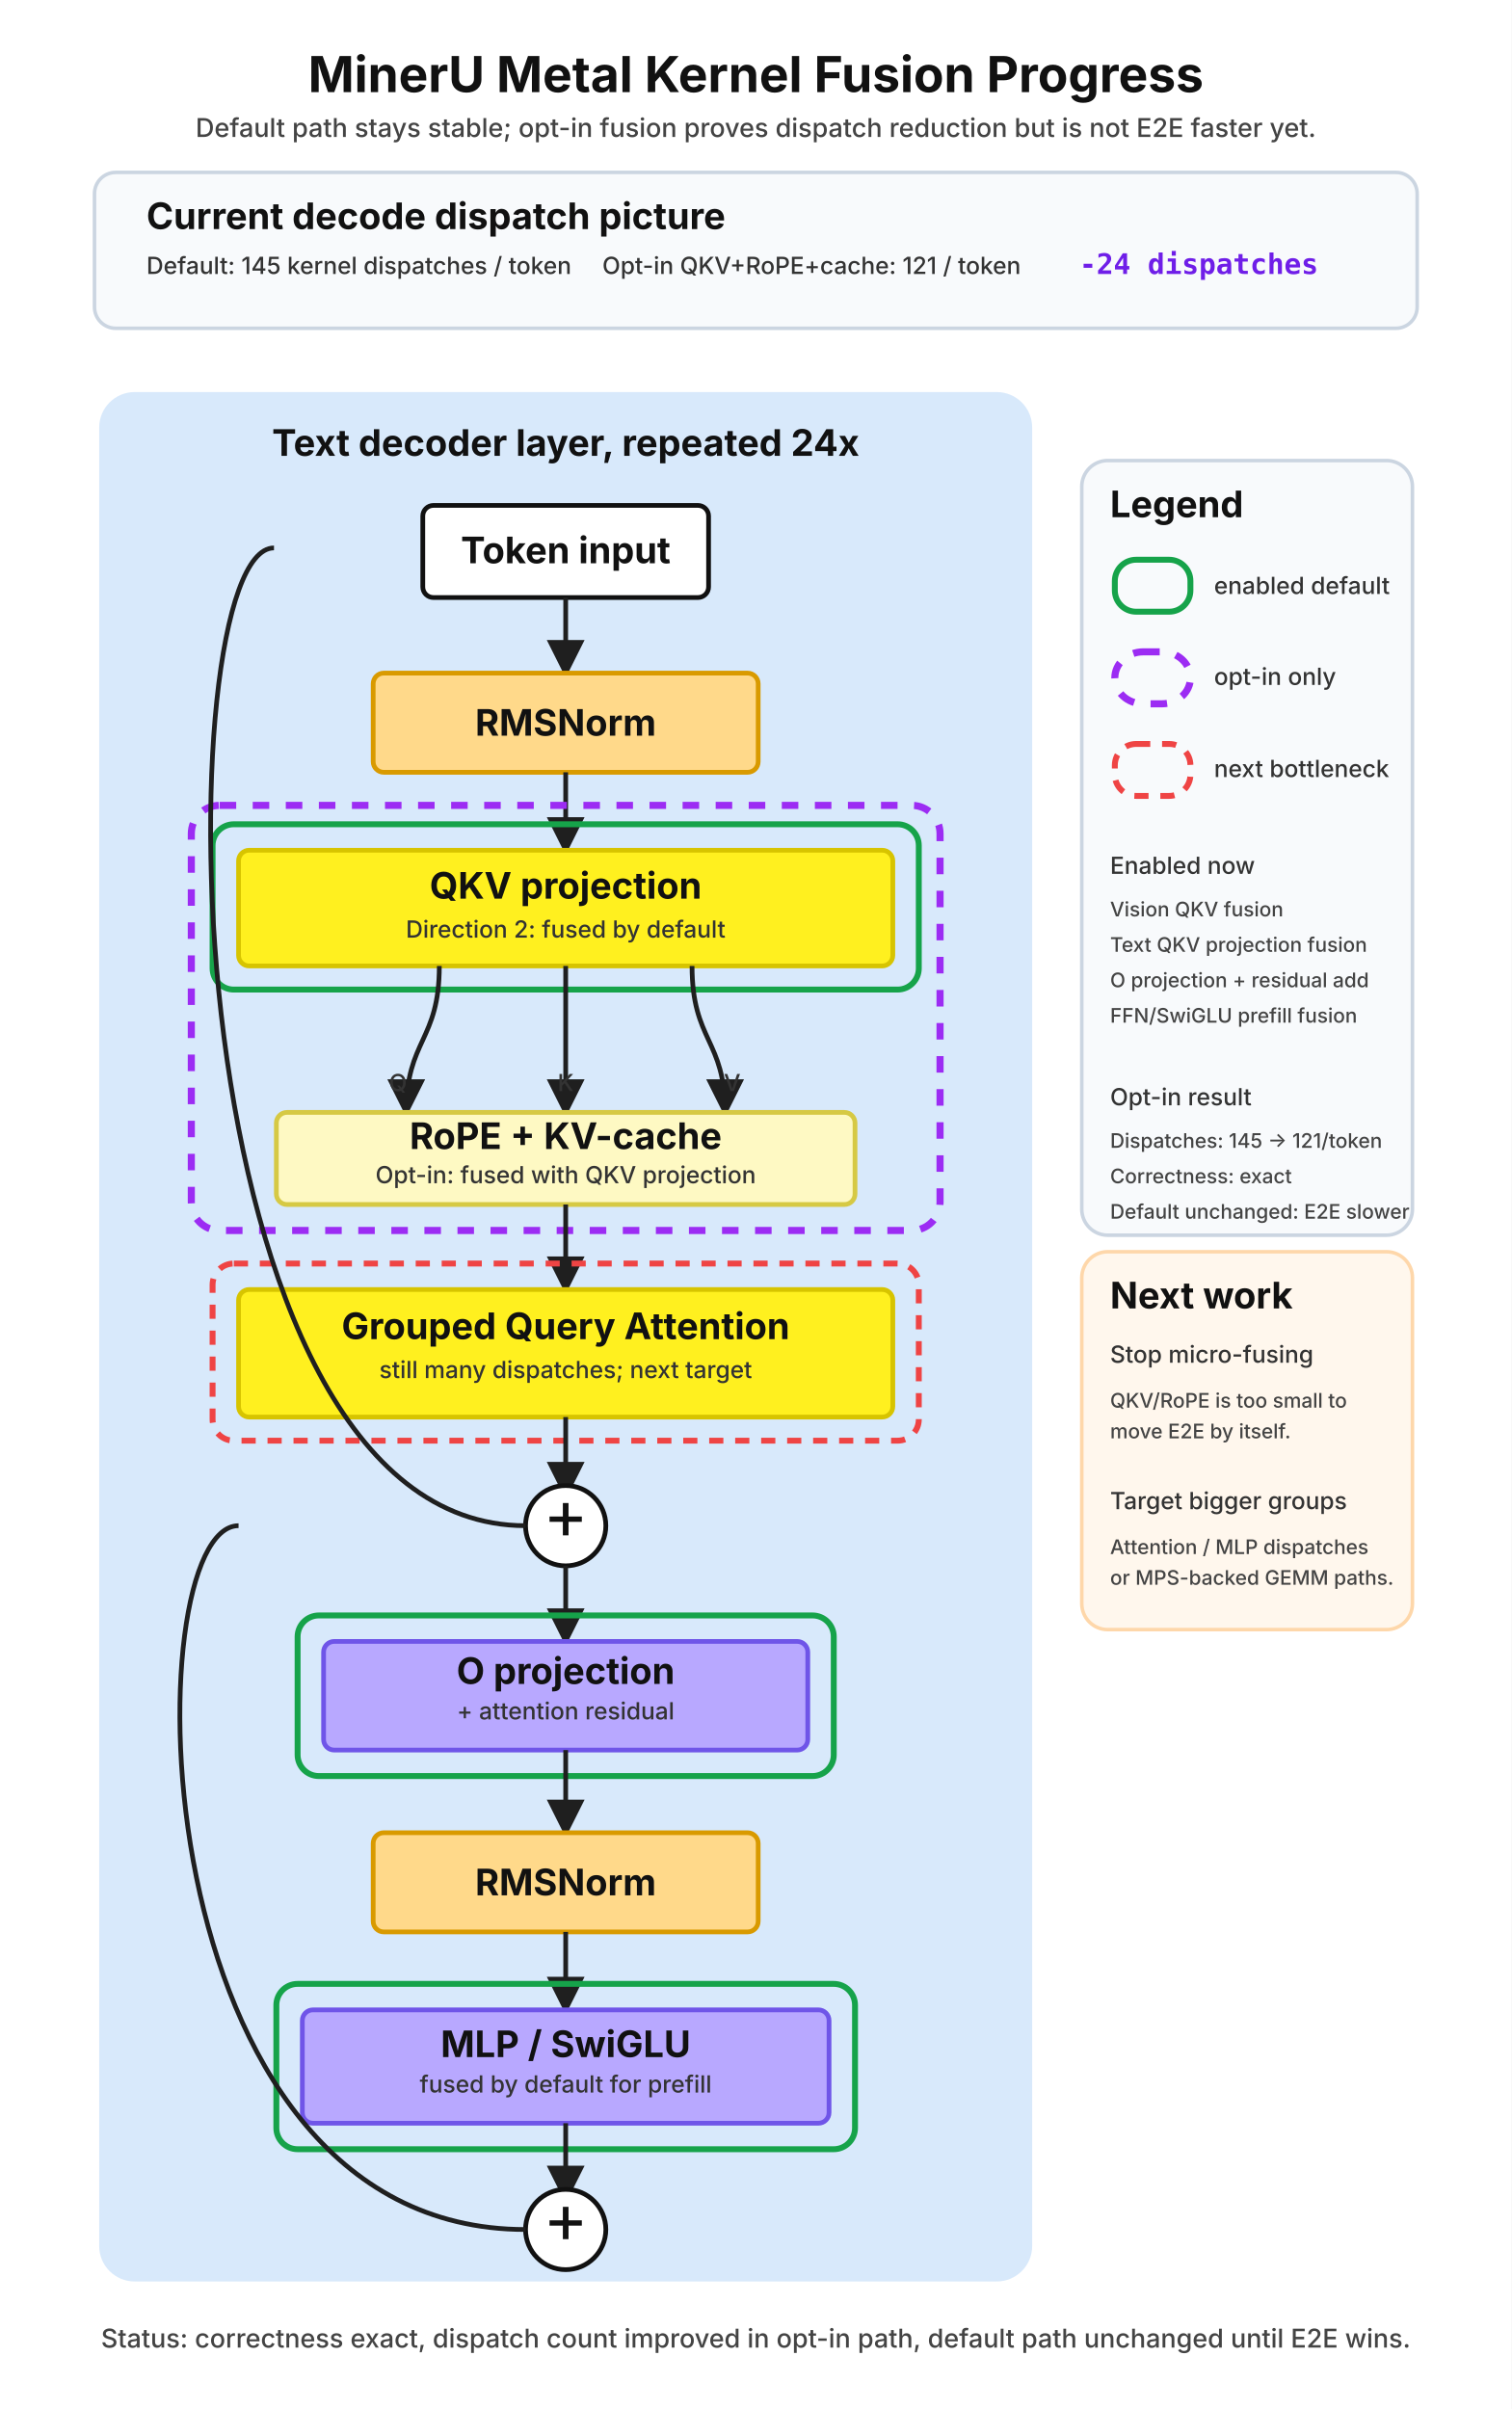
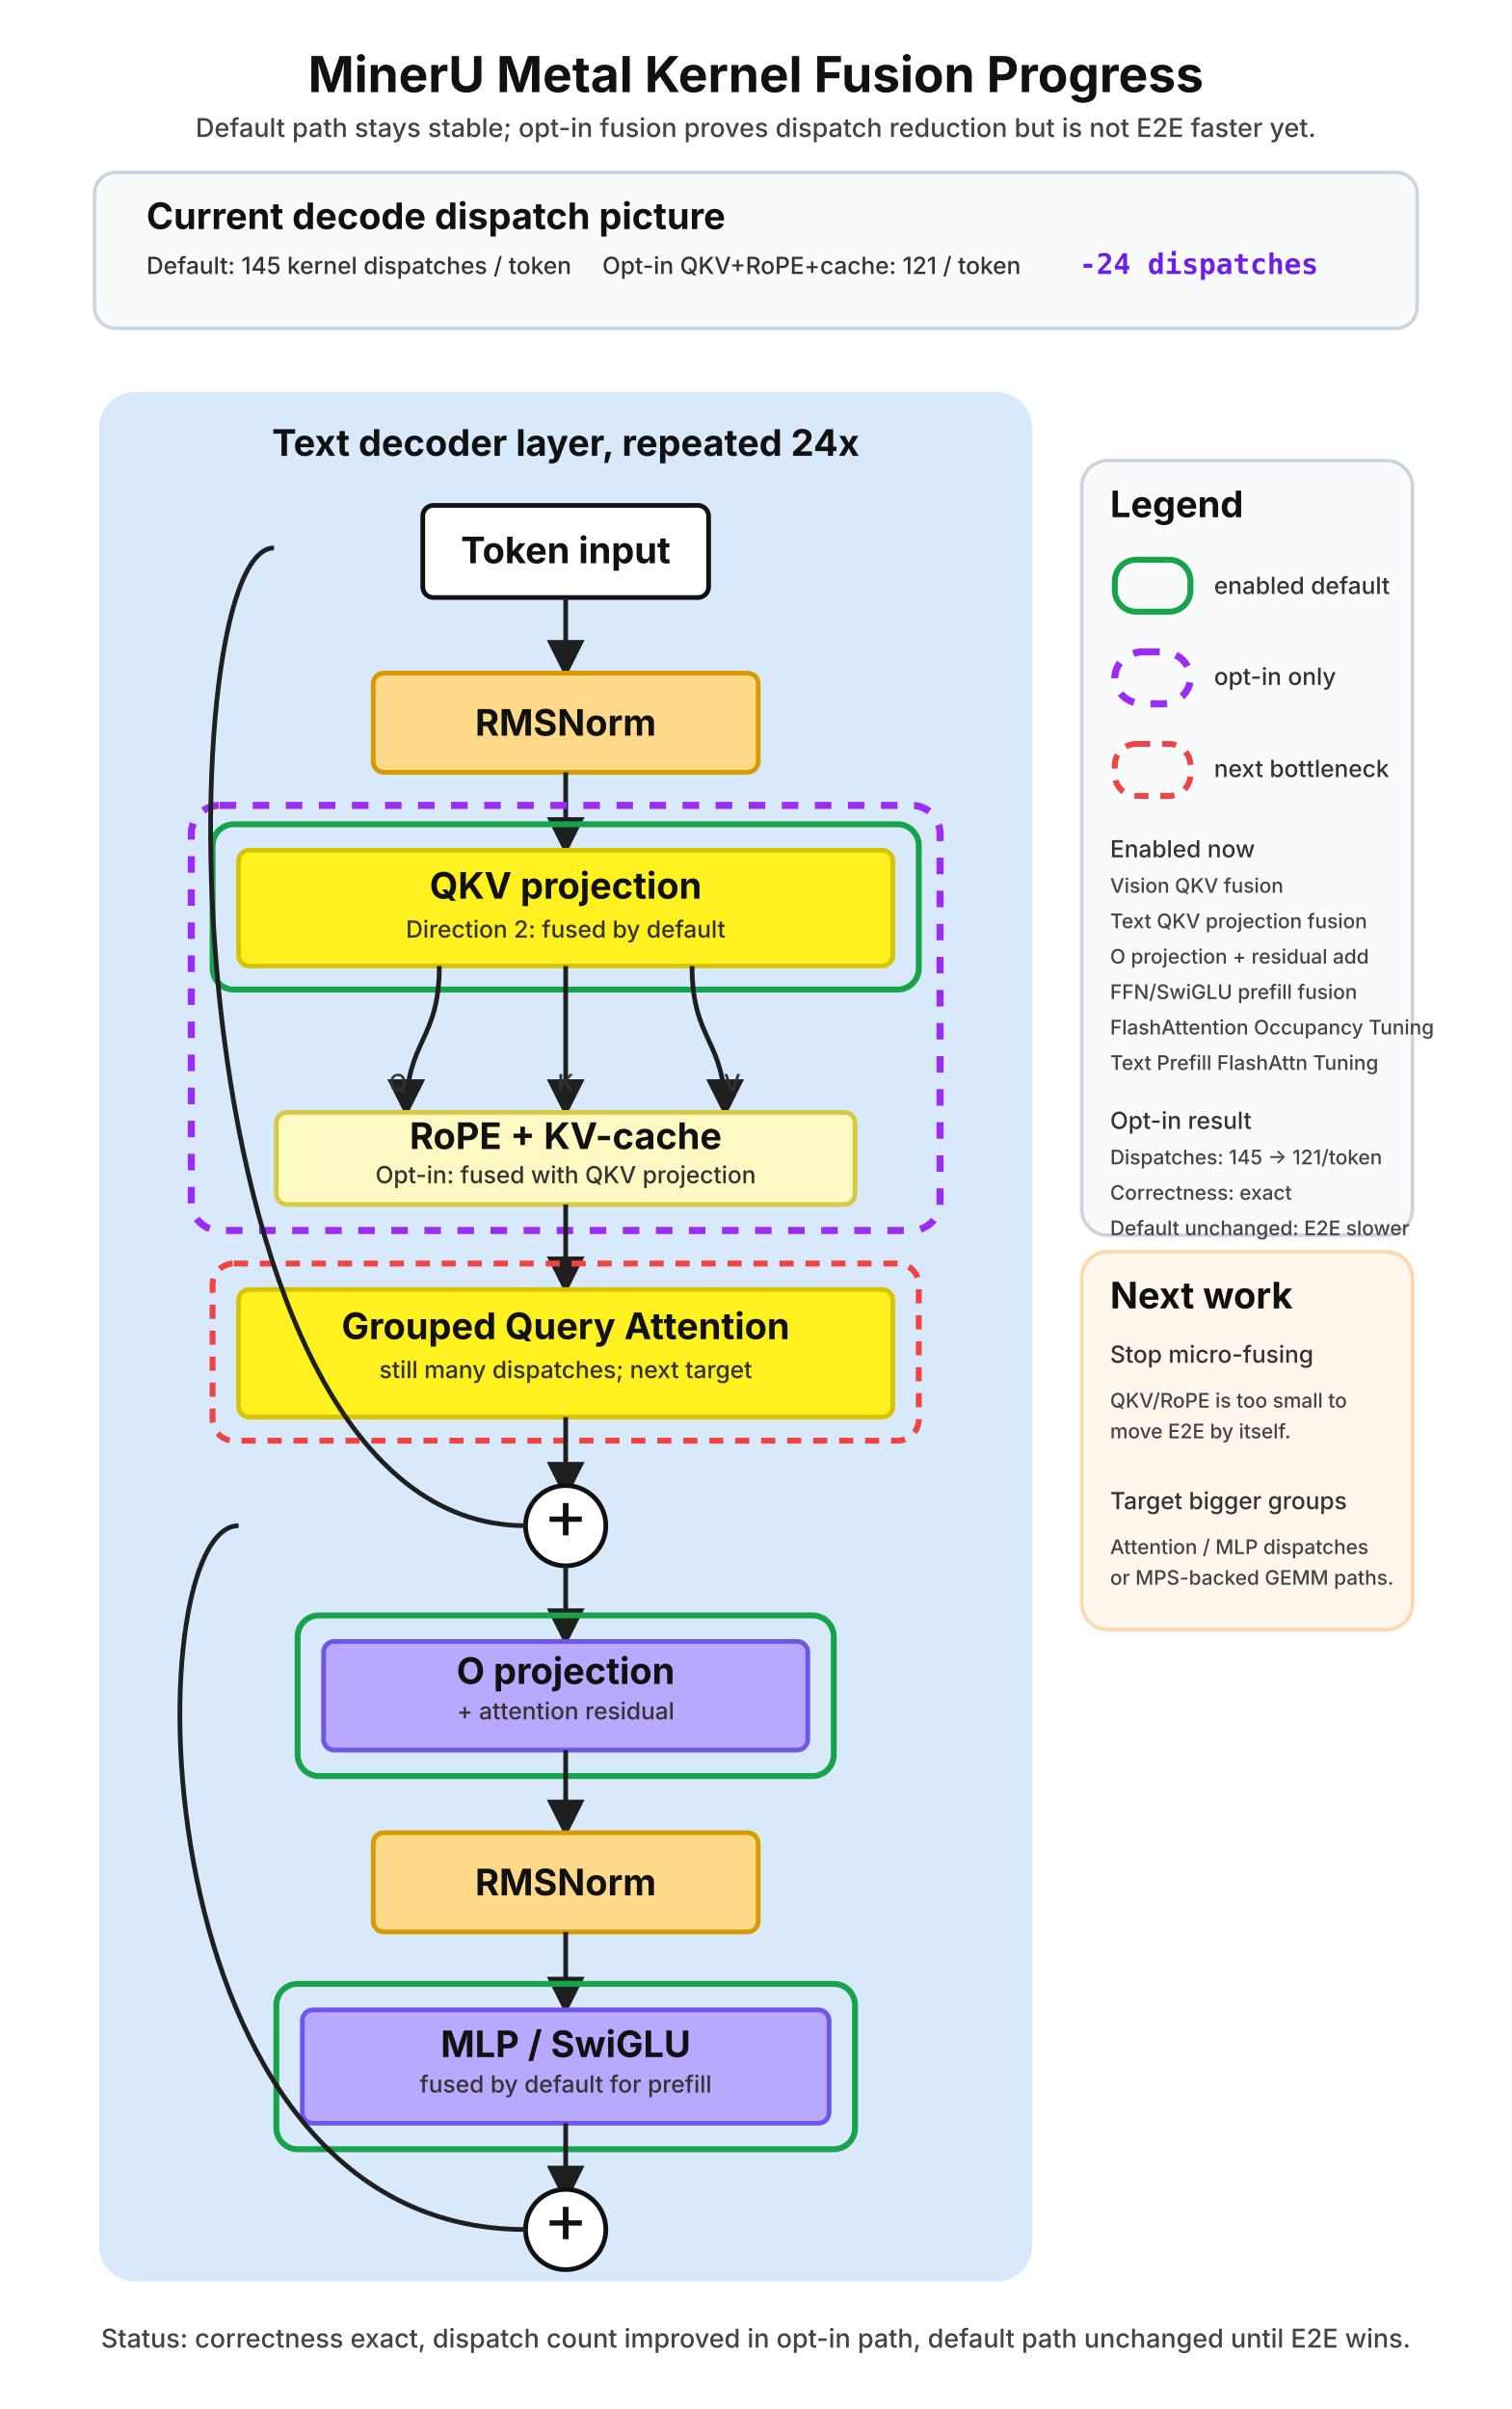
<svg xmlns="http://www.w3.org/2000/svg" width="1280" height="2040" viewBox="0 0 1280 2040" role="img" aria-labelledby="title desc">
  <defs>
    <marker id="arrow" markerWidth="12" markerHeight="12" refX="9" refY="6" orient="auto" markerUnits="strokeWidth">
      <path d="M2 2 L10 6 L2 10 Z" fill="#1f1f1f" />
    </marker>
    <style>
      .title { font-family: -apple-system, BlinkMacSystemFont, "Segoe UI", sans-serif; font-size: 42px; font-weight: 700; fill: #111; }
      .subtitle { font-family: -apple-system, BlinkMacSystemFont, "Segoe UI", sans-serif; font-size: 22px; font-weight: 500; fill: #444; }
      .label { font-family: -apple-system, BlinkMacSystemFont, "Segoe UI", sans-serif; font-size: 31px; font-weight: 700; fill: #111; }
      .small { font-family: -apple-system, BlinkMacSystemFont, "Segoe UI", sans-serif; font-size: 20px; font-weight: 500; fill: #333; }
      .tiny { font-family: -apple-system, BlinkMacSystemFont, "Segoe UI", sans-serif; font-size: 17px; font-weight: 500; fill: #444; }
      .metric { font-family: ui-monospace, SFMono-Regular, Menlo, monospace; font-size: 24px; font-weight: 700; fill: #6f1ee8; }
      .box { rx: 9; ry: 9; stroke-width: 4; }
      .wire { stroke: #1f1f1f; stroke-width: 4; fill: none; marker-end: url(#arrow); }
      .skip { stroke: #1f1f1f; stroke-width: 4; fill: none; }
      .fusion { stroke: #9c2cf3; stroke-width: 6; stroke-dasharray: 14 14; fill: none; rx: 24; ry: 24; }
      .enabled { stroke: #16a34a; stroke-width: 5; stroke-dasharray: 0; fill: none; rx: 18; ry: 18; }
      .next { stroke: #ef4444; stroke-width: 5; stroke-dasharray: 12 10; fill: none; rx: 18; ry: 18; }
    </style>
  </defs>
  <rect x="0" y="0" width="1280" height="2040" fill="#fff" />
  <text x="640" y="78" text-anchor="middle" class="title">MinerU Metal Kernel Fusion Progress</text>
  <text x="640" y="116" text-anchor="middle" class="subtitle">Default path stays stable; opt-in fusion proves dispatch reduction but is not E2E faster yet.</text>
  <g transform="translate(80 146)">
    <rect x="0" y="0" width="1120" height="132" rx="18" fill="#f8fafc" stroke="#cbd5e1" stroke-width="3" />
    <text x="44" y="48" class="label">Current decode dispatch picture</text>
    <text x="44" y="86" class="small">Default: 145 kernel dispatches / token</text>
    <text x="430" y="86" class="small">Opt-in QKV+RoPE+cache: 121 / token</text>
    <text x="834" y="86" class="metric">-24 dispatches</text>
  </g>
  <g transform="translate(84 332)">
    <rect x="0" y="0" width="790" height="1600" rx="30" fill="#d8e9fb" />
    <text x="395" y="54" text-anchor="middle" class="label">Text decoder layer, repeated 24x</text>
    <rect x="274" y="96" width="242" height="78" class="box" fill="#ffffff" stroke="#111" />
    <text x="395" y="145" text-anchor="middle" class="label">Token input</text>
    <path class="wire" d="M395 174 L395 238" />
    <rect x="232" y="238" width="326" height="84" class="box" fill="#ffd98a" stroke="#d99a00" />
    <text x="395" y="291" text-anchor="middle" class="label">RMSNorm</text>
    <path class="wire" d="M395 322 L395 388" />
    <rect x="118" y="388" width="554" height="98" class="box" fill="#fff01f" stroke="#d7c400" />
    <text x="395" y="429" text-anchor="middle" class="label">QKV projection</text>
    <text x="395" y="462" text-anchor="middle" class="small">Direction 2: fused by default</text>
    <rect x="96" y="366" width="598" height="140" class="enabled" />
    <path class="wire" d="M288 486 C288 550 260 548 260 610" />
    <path class="wire" d="M395 486 L395 610" />
    <path class="wire" d="M502 486 C502 550 530 548 530 610" />
    <text x="253" y="592" text-anchor="middle" class="small">Q</text>
    <text x="395" y="592" text-anchor="middle" class="small">K</text>
    <text x="536" y="592" text-anchor="middle" class="small">V</text>
    <rect x="150" y="610" width="490" height="78" class="box" fill="#fef9c3" stroke="#d6c944" />
    <text x="395" y="641" text-anchor="middle" class="label">RoPE + KV-cache</text>
    <text x="395" y="670" text-anchor="middle" class="small">Opt-in: fused with QKV projection</text>
    <rect x="78" y="350" width="634" height="360" class="fusion" />
    <path class="wire" d="M395 688 L395 760" />
    <rect x="118" y="760" width="554" height="108" class="box" fill="#fff01f" stroke="#d7c400" />
    <text x="395" y="802" text-anchor="middle" class="label">Grouped Query Attention</text>
    <text x="395" y="835" text-anchor="middle" class="small">still many dispatches; next target</text>
    <rect x="96" y="738" width="598" height="150" class="next" />
    <path class="wire" d="M395 868 L395 934" />
    <circle cx="395" cy="960" r="34" fill="#fff" stroke="#111" stroke-width="4" />
    <text x="395" y="971" text-anchor="middle" font-size="58" font-family="-apple-system, BlinkMacSystemFont, Segoe UI, sans-serif" fill="#111">+</text>
    <path class="skip" d="M148 132 C56 132 56 960 361 960" />
    <path class="wire" d="M395 994 L395 1058" />
    <rect x="190" y="1058" width="410" height="92" class="box" fill="#b8a8ff" stroke="#6f55e8" />
    <text x="395" y="1094" text-anchor="middle" class="label">O projection</text>
    <text x="395" y="1124" text-anchor="middle" class="small">+ attention residual</text>
    <rect x="168" y="1036" width="454" height="136" class="enabled" />
    <path class="wire" d="M395 1150 L395 1220" />
    <rect x="232" y="1220" width="326" height="84" class="box" fill="#ffd98a" stroke="#d99a00" />
    <text x="395" y="1273" text-anchor="middle" class="label">RMSNorm</text>
    <path class="wire" d="M395 1304 L395 1370" />
    <rect x="172" y="1370" width="446" height="96" class="box" fill="#b8a8ff" stroke="#6f55e8" />
    <text x="395" y="1410" text-anchor="middle" class="label">MLP / SwiGLU</text>
    <text x="395" y="1440" text-anchor="middle" class="small">fused by default for prefill</text>
    <rect x="150" y="1348" width="490" height="140" class="enabled" />
    <path class="wire" d="M395 1466 L395 1530" />
    <circle cx="395" cy="1556" r="34" fill="#fff" stroke="#111" stroke-width="4" />
    <text x="395" y="1567" text-anchor="middle" font-size="58" font-family="-apple-system, BlinkMacSystemFont, Segoe UI, sans-serif" fill="#111">+</text>
    <path class="skip" d="M118 960 C30 960 30 1556 361 1556" />
  </g>
  <g transform="translate(916 390)">
    <rect x="0" y="0" width="280" height="656" rx="22" fill="#f8fafc" stroke="#cbd5e1" stroke-width="3" />
    <text x="24" y="48" class="label">Legend</text>
    <rect x="28" y="84" width="64" height="44" class="enabled" />
    <text x="112" y="113" class="small">enabled default</text>
    <rect x="28" y="162" width="64" height="44" class="fusion" />
    <text x="112" y="190" class="small">opt-in only</text>
    <rect x="28" y="240" width="64" height="44" class="next" />
    <text x="112" y="268" class="small">next bottleneck</text>
-     <text x="24" y="350" class="small">Enabled now</text>
-     <text x="24" y="386" class="tiny">Vision QKV fusion</text>
-     <text x="24" y="416" class="tiny">Text QKV projection fusion</text>
-     <text x="24" y="446" class="tiny">O projection + residual add</text>
-     <text x="24" y="476" class="tiny">FFN/SwiGLU prefill fusion</text>
-     <text x="24" y="546" class="small">Opt-in result</text>
-     <text x="24" y="582" class="tiny">Dispatches: 145 -&gt; 121/token</text>
-     <text x="24" y="612" class="tiny">Correctness: exact</text>
-     <text x="24" y="642" class="tiny">Default unchanged: E2E slower</text>
+     <text x="24" y="336" class="small">Enabled now</text>
+     <text x="24" y="366" class="tiny">Vision QKV fusion</text>
+     <text x="24" y="396" class="tiny">Text QKV projection fusion</text>
+     <text x="24" y="426" class="tiny">O projection + residual add</text>
+     <text x="24" y="456" class="tiny">FFN/SwiGLU prefill fusion</text>
+     <text x="24" y="486" class="tiny">FlashAttention Occupancy Tuning</text>
+     <text x="24" y="516" class="tiny">Text Prefill FlashAttn Tuning</text>
+     <text x="24" y="566" class="small">Opt-in result</text>
+     <text x="24" y="596" class="tiny">Dispatches: 145 -&gt; 121/token</text>
+     <text x="24" y="626" class="tiny">Correctness: exact</text>
+     <text x="24" y="656" class="tiny">Default unchanged: E2E slower</text>
  </g>
  <g transform="translate(916 1060)">
    <rect x="0" y="0" width="280" height="320" rx="22" fill="#fff7ed" stroke="#fed7aa" stroke-width="3" />
    <text x="24" y="48" class="label">Next work</text>
    <text x="24" y="94" class="small">Stop micro-fusing</text>
    <text x="24" y="132" class="tiny">QKV/RoPE is too small to</text>
    <text x="24" y="158" class="tiny">move E2E by itself.</text>
    <text x="24" y="218" class="small">Target bigger groups</text>
    <text x="24" y="256" class="tiny">Attention / MLP dispatches</text>
    <text x="24" y="282" class="tiny">or MPS-backed GEMM paths.</text>
  </g>
  <text x="640" y="1988" text-anchor="middle" class="subtitle">Status: correctness exact, dispatch count improved in opt-in path, default path unchanged until E2E wins.</text>
</svg>
